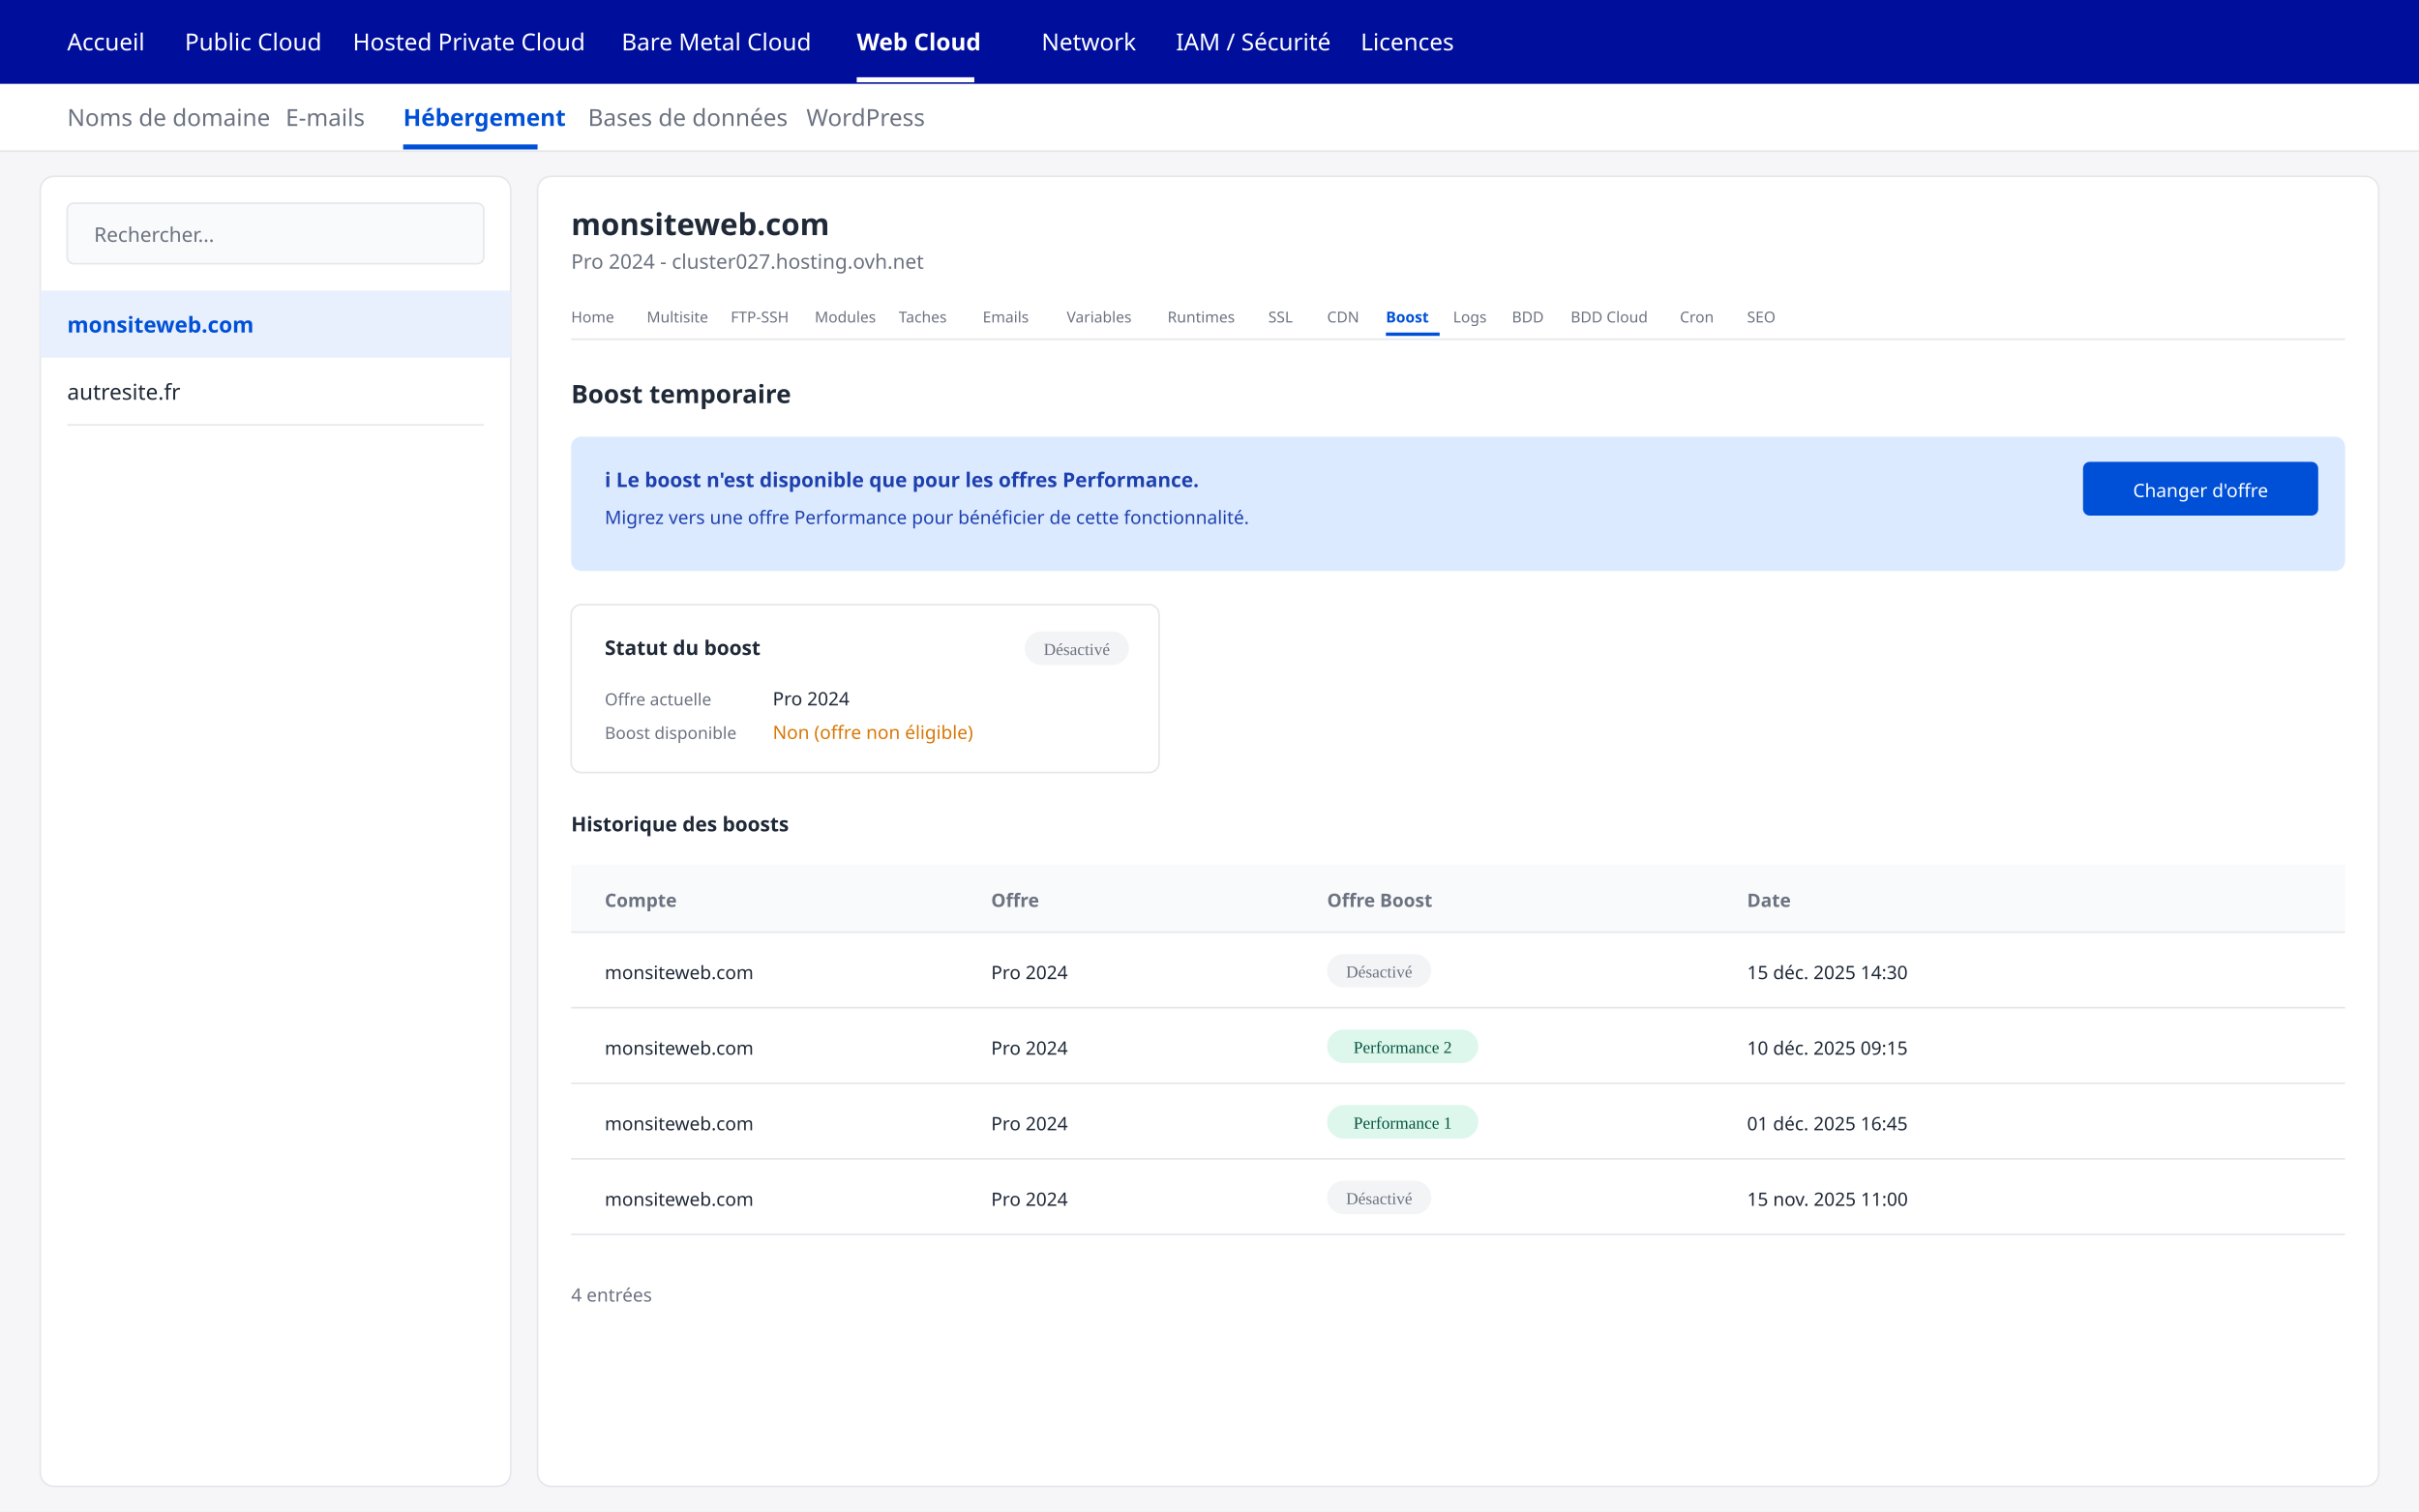
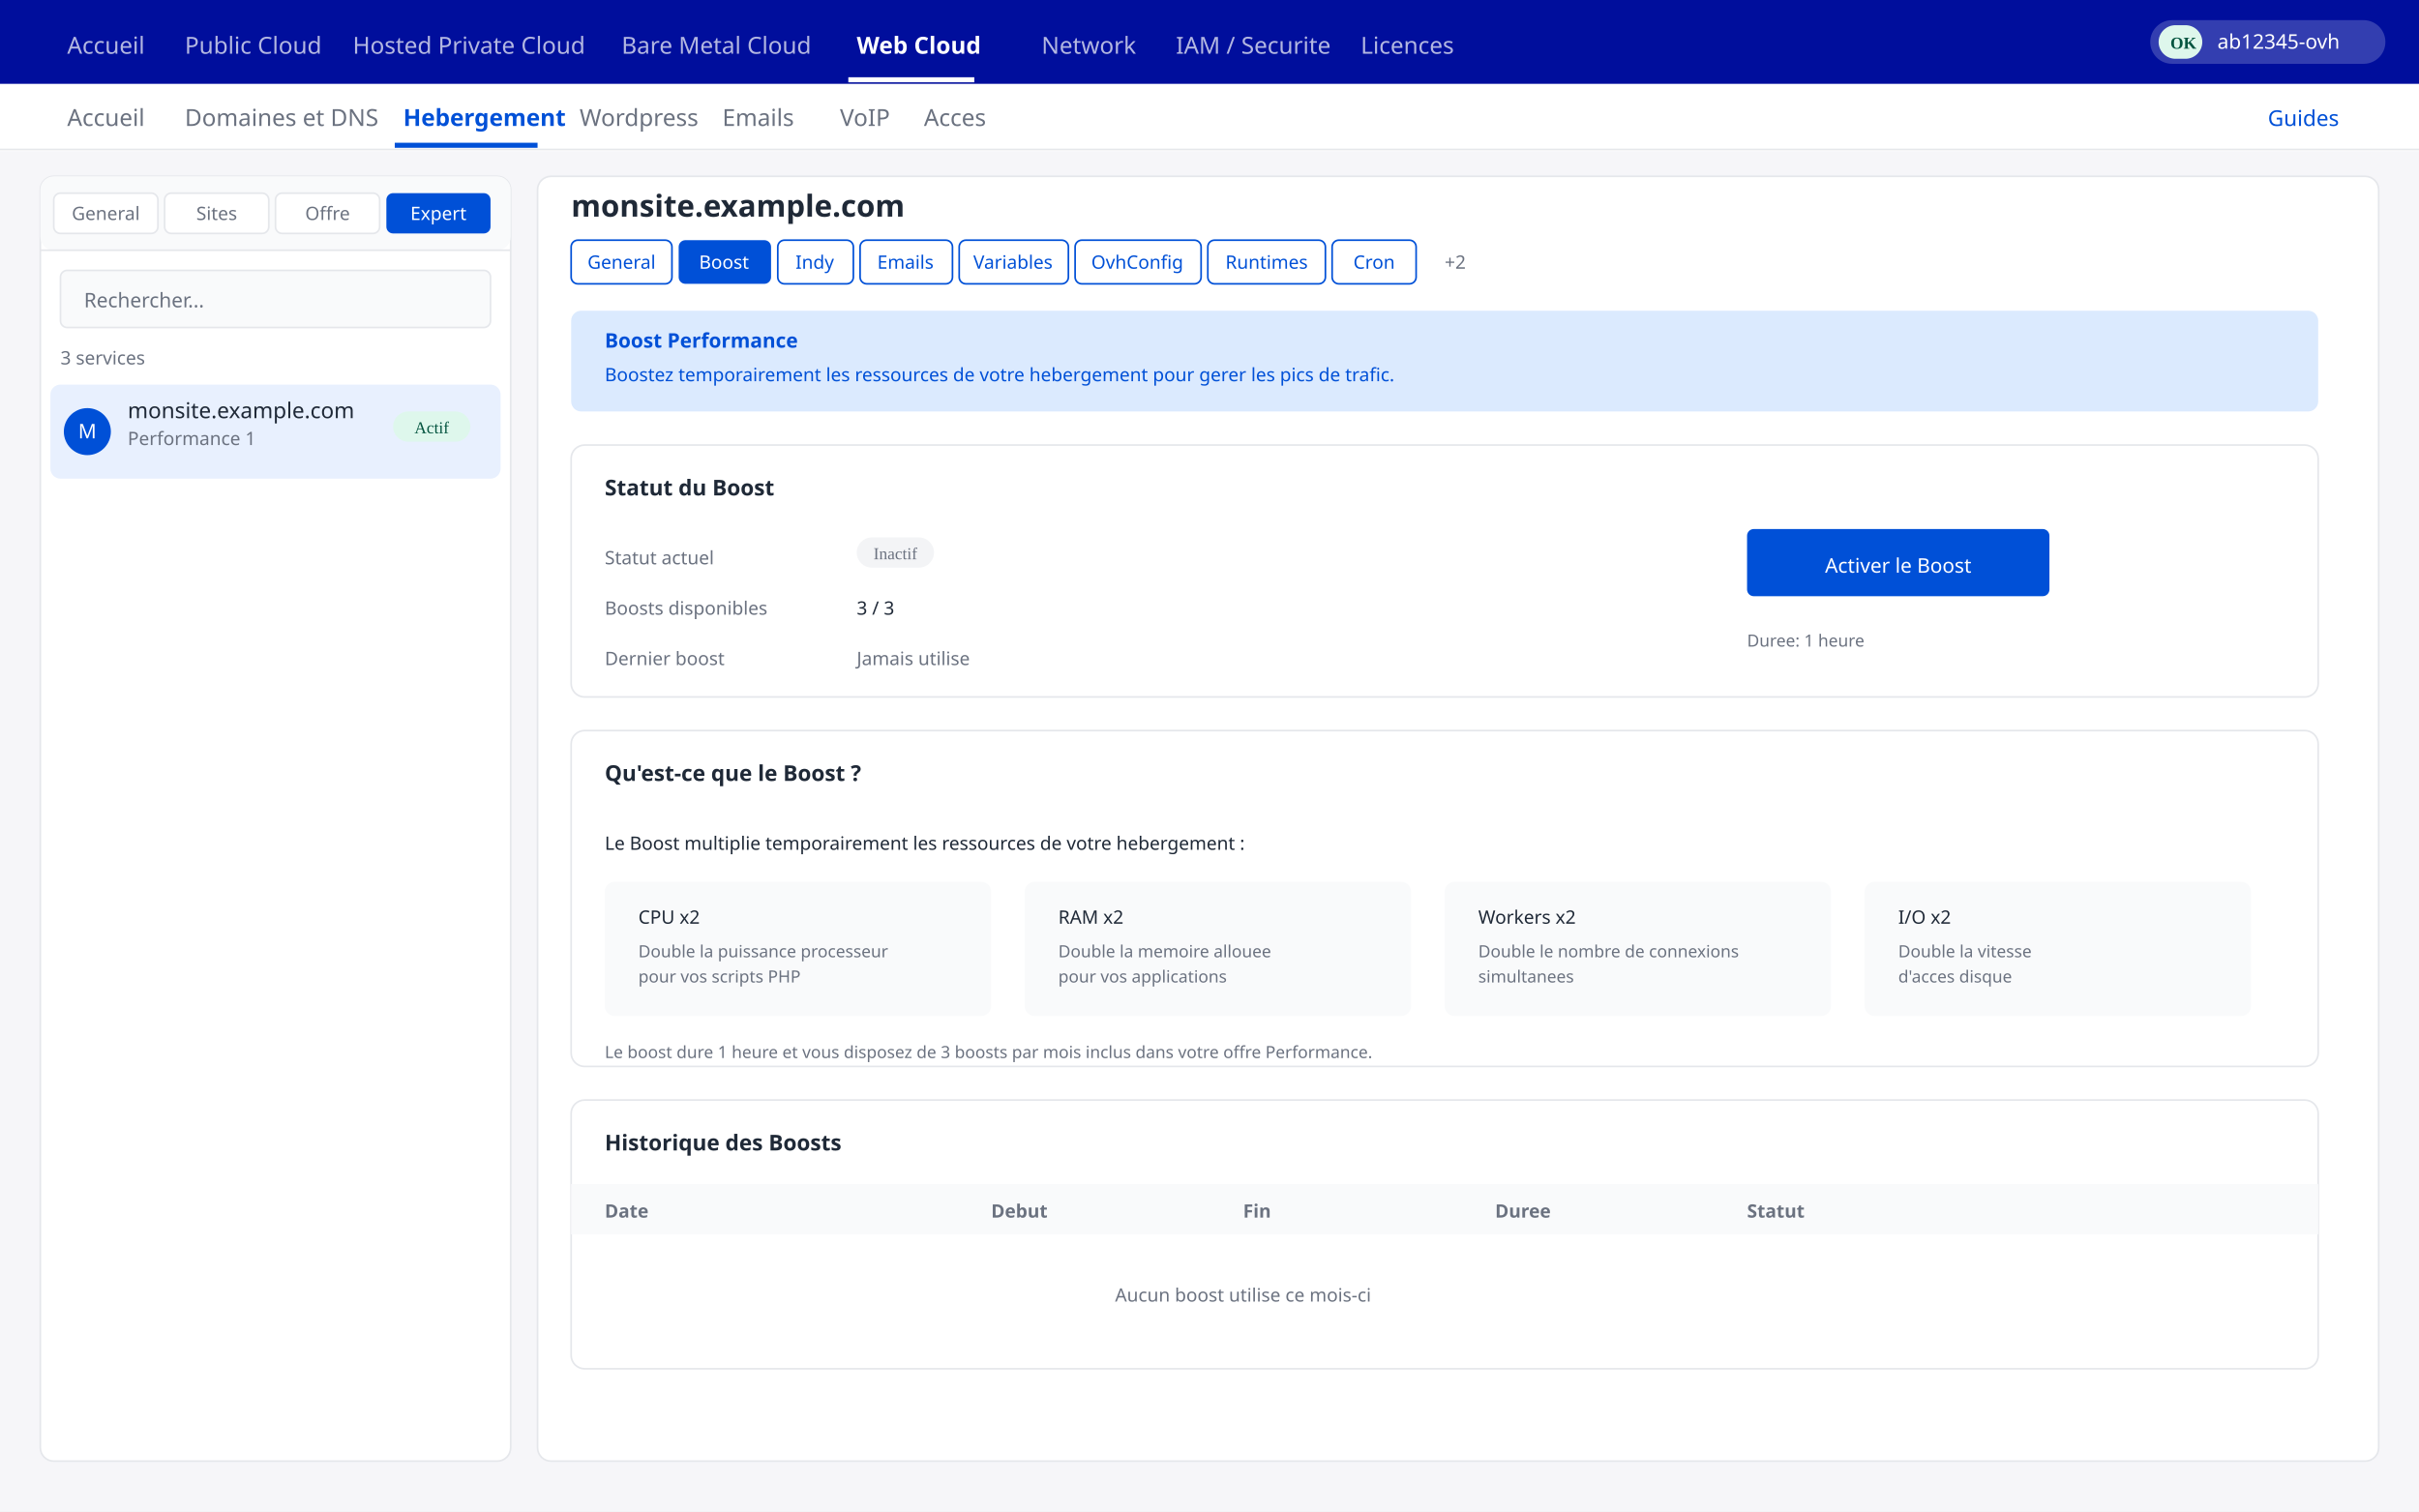
<svg xmlns="http://www.w3.org/2000/svg" viewBox="0 0 1440 900" width="1440" height="900">
  <defs>
    <style>
      .bg-header { fill: #000E9C; }
      .bg-main { fill: #F6F6F9; }
      .bg-white { fill: #FFFFFF; }
      .bg-primary { fill: #0050D7; }
-       .bg-neutral-100 { fill: #F3F4F6; }
      .bg-info { fill: #DBEAFE; }
-       .bg-success { fill: #DEF7EC; }
-       .bg-error { fill: #FEE2E2; }
-       .bg-warning { fill: #FEF3C7; }
      .border { stroke: #E5E7EB; stroke-width: 1; fill: none; }
      .divider { stroke: #E5E7EB; stroke-width: 1; }
-       .btn-outline { stroke: #0050D7; stroke-width: 1; fill: #FFFFFF; }
-       .btn-primary { fill: #0050D7; }
-       .table-header { fill: #F9FAFB; }
+       .row-selected { fill: #E8F0FE; }
      .text-white { fill: #FFFFFF; font-family: 'Source Sans Pro', sans-serif; }
      .text-dark { fill: #1F2937; font-family: 'Source Sans Pro', sans-serif; }
      .text-muted { fill: #6B7280; font-family: 'Source Sans Pro', sans-serif; }
      .text-primary { fill: #0050D7; font-family: 'Source Sans Pro', sans-serif; }
      .text-success { fill: #059669; font-family: 'Source Sans Pro', sans-serif; }
-       .text-info { fill: #1E40AF; font-family: 'Source Sans Pro', sans-serif; }
-       .text-warning { fill: #D97706; font-family: 'Source Sans Pro', sans-serif; }
    </style>
  </defs>
  <rect width="1440" height="900" class="bg-main" />
  <rect width="1440" height="50" class="bg-header" />
-   <text x="40" y="30" class="text-white" font-size="14">Accueil</text>
-   <text x="110" y="30" class="text-white" font-size="14">Public Cloud</text>
-   <text x="210" y="30" class="text-white" font-size="14">Hosted Private Cloud</text>
-   <text x="370" y="30" class="text-white" font-size="14">Bare Metal Cloud</text>
-   <text x="510" y="30" class="text-white" font-size="14" font-weight="600">Web Cloud</text>
-   <rect x="510" y="46" width="70" height="3" fill="#FFFFFF" />
-   <text x="620" y="30" class="text-white" font-size="14">Network</text>
-   <text x="700" y="30" class="text-white" font-size="14">IAM / Sécurité</text>
-   <text x="810" y="30" class="text-white" font-size="14">Licences</text>
-   <rect y="50" width="1440" height="40" class="bg-white" />
-   <line x1="0" y1="90" x2="1440" y2="90" class="divider" />
-   <text x="40" y="75" class="text-muted" font-size="14">Noms de domaine</text>
-   <text x="170" y="75" class="text-muted" font-size="14">E-mails</text>
-   <text x="240" y="75" class="text-primary" font-size="14" font-weight="600">Hébergement</text>
-   <rect x="240" y="86" width="80" height="3" class="bg-primary" />
-   <text x="350" y="75" class="text-muted" font-size="14">Bases de données</text>
-   <text x="480" y="75" class="text-muted" font-size="14">WordPress</text>
+   <text x="40" y="32" class="text-white" font-size="14" opacity="0.7">Accueil</text>
+   <text x="110" y="32" class="text-white" font-size="14" opacity="0.7">Public Cloud</text>
+   <text x="210" y="32" class="text-white" font-size="14" opacity="0.7">Hosted Private Cloud</text>
+   <text x="370" y="32" class="text-white" font-size="14" opacity="0.7">Bare Metal Cloud</text>
+   <text x="510" y="32" class="text-white" font-size="14" font-weight="600">Web Cloud</text>
+   <rect x="505" y="46" width="75" height="3" fill="#FFFFFF" />
+   <text x="620" y="32" class="text-white" font-size="14" opacity="0.7">Network</text>
+   <text x="700" y="32" class="text-white" font-size="14" opacity="0.7">IAM / Securite</text>
+   <text x="810" y="32" class="text-white" font-size="14" opacity="0.7">Licences</text>
+   <rect x="1280" y="12" width="140" height="26" rx="13" fill="rgba(255,255,255,0.2)" />
+   <rect x="1285" y="15" width="26" height="20" rx="10" fill="#DEF7EC" />
+   <text x="1292" y="29" fill="#03543F" font-size="10" font-weight="600">OK</text>
+   <text x="1320" y="29" class="text-white" font-size="12">ab12345-ovh</text>
+   <rect x="0" y="50" width="1440" height="40" class="bg-white" />
+   <line x1="0" y1="89" x2="1440" y2="89" stroke="#E5E7EB" />
+   <text x="40" y="75" class="text-muted" font-size="14">Accueil</text>
+   <text x="110" y="75" class="text-muted" font-size="14">Domaines et DNS</text>
+   <text x="240" y="75" class="text-primary" font-size="14" font-weight="600">Hebergement</text>
+   <rect x="235" y="85" width="85" height="3" fill="#0050D7" />
+   <text x="345" y="75" class="text-muted" font-size="14">Wordpress</text>
+   <text x="430" y="75" class="text-muted" font-size="14">Emails</text>
+   <text x="500" y="75" class="text-muted" font-size="14">VoIP</text>
+   <text x="550" y="75" class="text-muted" font-size="14">Acces</text>
+   <text x="1350" y="75" class="text-primary" font-size="13">Guides</text>
  <g transform="translate(0, 105)">
    <g transform="translate(24, 0)">
-       <rect x="0" y="0" width="280" height="780" rx="8" class="bg-white" />
-       <rect x="0" y="0" width="280" height="780" rx="8" class="border" />
-       <rect x="16" y="16" width="248" height="36" rx="4" fill="#F9FAFB" stroke="#E5E7EB" />
-       <text x="32" y="39" class="text-muted" font-size="12">Rechercher...</text>
-       <rect x="0" y="68" width="280" height="40" fill="#E8F0FE" />
-       <text x="16" y="93" class="text-primary" font-size="13" font-weight="600">monsiteweb.com</text>
-       <text x="16" y="133" class="text-dark" font-size="13">autresite.fr</text>
-       <line x1="16" y1="148" x2="264" y2="148" class="divider" />
-       <rect x="296" y="0" width="1096" height="780" rx="8" class="bg-white" />
-       <rect x="296" y="0" width="1096" height="780" rx="8" class="border" />
-       <g transform="translate(316, 0)">
-         <text x="0" y="35" class="text-dark" font-size="18" font-weight="600">monsiteweb.com</text>
-         <text x="0" y="55" class="text-muted" font-size="12">Pro 2024 - cluster027.hosting.ovh.net</text>
-         <g transform="translate(0, 75)">
-           <text x="0" y="12" class="text-muted" font-size="9">Home</text>
-           <text x="45" y="12" class="text-muted" font-size="9">Multisite</text>
-           <text x="95" y="12" class="text-muted" font-size="9">FTP-SSH</text>
-           <text x="145" y="12" class="text-muted" font-size="9">Modules</text>
-           <text x="195" y="12" class="text-muted" font-size="9">Taches</text>
-           <text x="245" y="12" class="text-muted" font-size="9">Emails</text>
-           <text x="295" y="12" class="text-muted" font-size="9">Variables</text>
-           <text x="355" y="12" class="text-muted" font-size="9">Runtimes</text>
-           <text x="415" y="12" class="text-muted" font-size="9">SSL</text>
-           <text x="450" y="12" class="text-muted" font-size="9">CDN</text>
-           <text x="485" y="12" class="text-primary" font-size="9" font-weight="600">Boost</text>
-           <rect x="485" y="18" width="32" height="2" class="bg-primary" />
-           <text x="525" y="12" class="text-muted" font-size="9">Logs</text>
-           <text x="560" y="12" class="text-muted" font-size="9">BDD</text>
-           <text x="595" y="12" class="text-muted" font-size="9">BDD Cloud</text>
-           <text x="660" y="12" class="text-muted" font-size="9">Cron</text>
-           <text x="700" y="12" class="text-muted" font-size="9">SEO</text>
-           <line x1="0" y1="22" x2="1056" y2="22" class="divider" />
+       <rect x="0" y="0" width="280" height="765" rx="8" class="bg-white" />
+       <rect x="0" y="0" width="280" height="765" rx="8" class="border" />
+       <rect x="0" y="0" width="280" height="44" rx="8" fill="#F9FAFB" />
+       <rect x="8" y="10" width="62" height="24" rx="4" fill="#FFFFFF" stroke="#E5E7EB" />
+       <text x="39" y="26" class="text-muted" font-size="11" text-anchor="middle">General</text>
+       <rect x="74" y="10" width="62" height="24" rx="4" fill="#FFFFFF" stroke="#E5E7EB" />
+       <text x="105" y="26" class="text-muted" font-size="11" text-anchor="middle">Sites</text>
+       <rect x="140" y="10" width="62" height="24" rx="4" fill="#FFFFFF" stroke="#E5E7EB" />
+       <text x="171" y="26" class="text-muted" font-size="11" text-anchor="middle">Offre</text>
+       <rect x="206" y="10" width="62" height="24" rx="4" fill="#0050D7" />
+       <text x="237" y="26" class="text-white" font-size="11" text-anchor="middle">Expert</text>
+       <line x1="0" y1="44" x2="280" y2="44" class="divider" />
+       <rect x="12" y="56" width="256" height="34" rx="4" fill="#F9FAFB" stroke="#E5E7EB" />
+       <text x="26" y="78" class="text-muted" font-size="12">Rechercher...</text>
+       <text x="12" y="112" class="text-muted" font-size="11">3 services</text>
+       <rect x="6" y="124" width="268" height="56" rx="6" class="row-selected" />
+       <circle cx="28" cy="152" r="14" fill="#0050D7" />
+       <text x="28" y="156" class="text-white" font-size="12" text-anchor="middle">M</text>
+       <text x="52" y="144" class="text-dark" font-size="13" font-weight="500">monsite.example.com</text>
+       <text x="52" y="160" class="text-muted" font-size="11">Performance 1</text>
+       <rect x="210" y="140" width="46" height="18" rx="9" fill="#DEF7EC" />
+       <text x="233" y="153" fill="#03543F" font-size="10" text-anchor="middle">Actif</text>
+     </g>
+     <g transform="translate(320, 0)">
+       <rect x="0" y="0" width="1096" height="765" rx="8" class="bg-white" />
+       <rect x="0" y="0" width="1096" height="765" rx="8" class="border" />
+       <g transform="translate(20, 0)">
+         <text x="0" y="24" class="text-dark" font-size="18" font-weight="600">monsite.example.com</text>
+         <g transform="translate(0, 38)">
+           <rect x="0" y="0" width="60" height="26" rx="4" fill="#FFFFFF" stroke="#0050D7" />
+           <text x="30" y="17" class="text-primary" font-size="11" text-anchor="middle">General</text>
+           <rect x="64" y="0" width="55" height="26" rx="4" fill="#0050D7" />
+           <text x="91" y="17" class="text-white" font-size="11" text-anchor="middle">Boost</text>
+           <rect x="123" y="0" width="45" height="26" rx="4" fill="#FFFFFF" stroke="#0050D7" />
+           <text x="145" y="17" class="text-primary" font-size="11" text-anchor="middle">Indy</text>
+           <rect x="172" y="0" width="55" height="26" rx="4" fill="#FFFFFF" stroke="#0050D7" />
+           <text x="199" y="17" class="text-primary" font-size="11" text-anchor="middle">Emails</text>
+           <rect x="231" y="0" width="65" height="26" rx="4" fill="#FFFFFF" stroke="#0050D7" />
+           <text x="263" y="17" class="text-primary" font-size="11" text-anchor="middle">Variables</text>
+           <rect x="300" y="0" width="75" height="26" rx="4" fill="#FFFFFF" stroke="#0050D7" />
+           <text x="337" y="17" class="text-primary" font-size="11" text-anchor="middle">OvhConfig</text>
+           <rect x="379" y="0" width="70" height="26" rx="4" fill="#FFFFFF" stroke="#0050D7" />
+           <text x="414" y="17" class="text-primary" font-size="11" text-anchor="middle">Runtimes</text>
+           <rect x="453" y="0" width="50" height="26" rx="4" fill="#FFFFFF" stroke="#0050D7" />
+           <text x="478" y="17" class="text-primary" font-size="11" text-anchor="middle">Cron</text>
+           <text x="520" y="17" class="text-muted" font-size="11">+2</text>
        </g>
-         <g transform="translate(0, 115)">
-           <text x="0" y="20" class="text-dark" font-size="15" font-weight="700">Boost temporaire</text>
-           <rect x="0" y="40" width="1056" height="80" rx="6" class="bg-info" />
-           <text x="20" y="70" class="text-info" font-size="12" font-weight="600">ℹ️ Le boost n'est disponible que pour les offres Performance.</text>
-           <text x="20" y="92" class="text-info" font-size="11">Migrez vers une offre Performance pour bénéficier de cette fonctionnalité.</text>
-           <rect x="900" y="55" width="140" height="32" rx="4" class="btn-primary" />
-           <text x="970" y="76" class="text-white" font-size="11" text-anchor="middle">Changer d'offre</text>
-           <rect x="0" y="140" width="350" height="100" rx="6" class="bg-white" />
-           <rect x="0" y="140" width="350" height="100" rx="6" class="border" />
-           <text x="20" y="170" class="text-dark" font-size="12" font-weight="600">Statut du boost</text>
-           <rect x="270" y="156" width="62" height="20" rx="10" fill="#F3F4F6" />
-           <text x="301" y="170" fill="#6B7280" font-size="10" text-anchor="middle">Désactivé</text>
-           <text x="20" y="200" class="text-muted" font-size="10">Offre actuelle</text>
-           <text x="120" y="200" class="text-dark" font-size="11">Pro 2024</text>
-           <text x="20" y="220" class="text-muted" font-size="10">Boost disponible</text>
-           <text x="120" y="220" class="text-warning" font-size="11">Non (offre non éligible)</text>
-           <text x="0" y="275" class="text-dark" font-size="12" font-weight="600">Historique des boosts</text>
-           <g transform="translate(0, 295)">
-             <rect x="0" y="0" width="1056" height="40" class="table-header" />
-             <text x="20" y="25" class="text-muted" font-size="11" font-weight="600">Compte</text>
-             <text x="250" y="25" class="text-muted" font-size="11" font-weight="600">Offre</text>
-             <text x="450" y="25" class="text-muted" font-size="11" font-weight="600">Offre Boost</text>
-             <text x="700" y="25" class="text-muted" font-size="11" font-weight="600">Date</text>
-             <rect x="0" y="40" width="1056" height="45" class="bg-white" />
-             <line x1="0" y1="40" x2="1056" y2="40" class="divider" />
-             <text x="20" y="68" class="text-dark" font-size="11">monsiteweb.com</text>
-             <text x="250" y="68" class="text-dark" font-size="11">Pro 2024</text>
-             <rect x="450" y="53" width="62" height="20" rx="10" fill="#F3F4F6" />
-             <text x="481" y="67" fill="#6B7280" font-size="10" text-anchor="middle">Désactivé</text>
-             <text x="700" y="68" class="text-dark" font-size="11">15 déc. 2025 14:30</text>
-             <rect x="0" y="85" width="1056" height="45" class="bg-white" />
-             <line x1="0" y1="85" x2="1056" y2="85" class="divider" />
-             <text x="20" y="113" class="text-dark" font-size="11">monsiteweb.com</text>
-             <text x="250" y="113" class="text-dark" font-size="11">Pro 2024</text>
-             <rect x="450" y="98" width="90" height="20" rx="10" fill="#DEF7EC" />
-             <text x="495" y="112" fill="#03543F" font-size="10" text-anchor="middle">Performance 2</text>
-             <text x="700" y="113" class="text-dark" font-size="11">10 déc. 2025 09:15</text>
-             <rect x="0" y="130" width="1056" height="45" class="bg-white" />
-             <line x1="0" y1="130" x2="1056" y2="130" class="divider" />
-             <text x="20" y="158" class="text-dark" font-size="11">monsiteweb.com</text>
-             <text x="250" y="158" class="text-dark" font-size="11">Pro 2024</text>
-             <rect x="450" y="143" width="90" height="20" rx="10" fill="#DEF7EC" />
-             <text x="495" y="157" fill="#03543F" font-size="10" text-anchor="middle">Performance 1</text>
-             <text x="700" y="158" class="text-dark" font-size="11">01 déc. 2025 16:45</text>
-             <rect x="0" y="175" width="1056" height="45" class="bg-white" />
-             <line x1="0" y1="175" x2="1056" y2="175" class="divider" />
-             <text x="20" y="203" class="text-dark" font-size="11">monsiteweb.com</text>
-             <text x="250" y="203" class="text-dark" font-size="11">Pro 2024</text>
-             <rect x="450" y="188" width="62" height="20" rx="10" fill="#F3F4F6" />
-             <text x="481" y="202" fill="#6B7280" font-size="10" text-anchor="middle">Désactivé</text>
-             <text x="700" y="203" class="text-dark" font-size="11">15 nov. 2025 11:00</text>
-             <line x1="0" y1="220" x2="1056" y2="220" class="divider" />
+         <g transform="translate(0, 80)">
+           <rect x="0" y="0" width="1040" height="60" rx="6" fill="#DBEAFE" />
+           <text x="20" y="22" class="text-primary" font-size="12" font-weight="600">Boost Performance</text>
+           <text x="20" y="42" class="text-primary" font-size="11">Boostez temporairement les ressources de votre hebergement pour gerer les pics de trafic.</text>
+           <g transform="translate(0, 80)">
+             <rect x="0" y="0" width="1040" height="150" rx="8" fill="#FFFFFF" stroke="#E5E7EB" />
+             <text x="20" y="30" class="text-dark" font-size="13" font-weight="600">Statut du Boost</text>
+             <g transform="translate(20, 55)">
+               <text x="0" y="16" class="text-muted" font-size="11">Statut actuel</text>
+               <rect x="150" y="0" width="46" height="18" rx="9" fill="#F3F4F6" />
+               <text x="173" y="13" fill="#6B7280" font-size="10" text-anchor="middle">Inactif</text>
+               <text x="0" y="46" class="text-muted" font-size="11">Boosts disponibles</text>
+               <text x="150" y="46" class="text-dark" font-size="11">3 / 3</text>
+               <text x="0" y="76" class="text-muted" font-size="11">Dernier boost</text>
+               <text x="150" y="76" class="text-muted" font-size="11">Jamais utilise</text>
+             </g>
+             <g transform="translate(700, 50)">
+               <rect x="0" y="0" width="180" height="40" rx="4" fill="#0050D7" />
+               <text x="90" y="26" class="text-white" font-size="12" text-anchor="middle">Activer le Boost</text>
+               <text x="0" y="70" class="text-muted" font-size="10">Duree: 1 heure</text>
+             </g>
          </g>
-           <g transform="translate(0, 540)">
-             <text x="0" y="15" class="text-muted" font-size="11">4 entrées</text>
+           <g transform="translate(0, 250)">
+             <rect x="0" y="0" width="1040" height="200" rx="8" fill="#FFFFFF" stroke="#E5E7EB" />
+             <text x="20" y="30" class="text-dark" font-size="13" font-weight="600">Qu'est-ce que le Boost ?</text>
+             <g transform="translate(20, 55)">
+               <text x="0" y="16" class="text-dark" font-size="11">Le Boost multiplie temporairement les ressources de votre hebergement :</text>
+               <g transform="translate(0, 35)">
+                 <rect x="0" y="0" width="230" height="80" rx="6" fill="#F9FAFB" />
+                 <text x="20" y="25" class="text-dark" font-size="11" font-weight="500">CPU x2</text>
+                 <text x="20" y="45" class="text-muted" font-size="10">Double la puissance processeur</text>
+                 <text x="20" y="60" class="text-muted" font-size="10">pour vos scripts PHP</text>
+                 <rect x="250" y="0" width="230" height="80" rx="6" fill="#F9FAFB" />
+                 <text x="270" y="25" class="text-dark" font-size="11" font-weight="500">RAM x2</text>
+                 <text x="270" y="45" class="text-muted" font-size="10">Double la memoire allouee</text>
+                 <text x="270" y="60" class="text-muted" font-size="10">pour vos applications</text>
+                 <rect x="500" y="0" width="230" height="80" rx="6" fill="#F9FAFB" />
+                 <text x="520" y="25" class="text-dark" font-size="11" font-weight="500">Workers x2</text>
+                 <text x="520" y="45" class="text-muted" font-size="10">Double le nombre de connexions</text>
+                 <text x="520" y="60" class="text-muted" font-size="10">simultanees</text>
+                 <rect x="750" y="0" width="230" height="80" rx="6" fill="#F9FAFB" />
+                 <text x="770" y="25" class="text-dark" font-size="11" font-weight="500">I/O x2</text>
+                 <text x="770" y="45" class="text-muted" font-size="10">Double la vitesse</text>
+                 <text x="770" y="60" class="text-muted" font-size="10">d'acces disque</text>
+               </g>
+               <text x="0" y="140" class="text-muted" font-size="10">Le boost dure 1 heure et vous disposez de 3 boosts par mois inclus dans votre offre Performance.</text>
+             </g>
+           </g>
+           <g transform="translate(0, 470)">
+             <rect x="0" y="0" width="1040" height="160" rx="8" fill="#FFFFFF" stroke="#E5E7EB" />
+             <text x="20" y="30" class="text-dark" font-size="13" font-weight="600">Historique des Boosts</text>
+             <g transform="translate(0, 50)">
+               <rect x="0" y="0" width="1040" height="30" fill="#F9FAFB" />
+               <text x="20" y="20" class="text-muted" font-size="11" font-weight="600">Date</text>
+               <text x="250" y="20" class="text-muted" font-size="11" font-weight="600">Debut</text>
+               <text x="400" y="20" class="text-muted" font-size="11" font-weight="600">Fin</text>
+               <text x="550" y="20" class="text-muted" font-size="11" font-weight="600">Duree</text>
+               <text x="700" y="20" class="text-muted" font-size="11" font-weight="600">Statut</text>
+             </g>
+             <g transform="translate(0, 90)">
+               <text x="400" y="30" class="text-muted" font-size="11" text-anchor="middle">Aucun boost utilise ce mois-ci</text>
+             </g>
          </g>
        </g>
      </g>
    </g>
  </g>
</svg>
